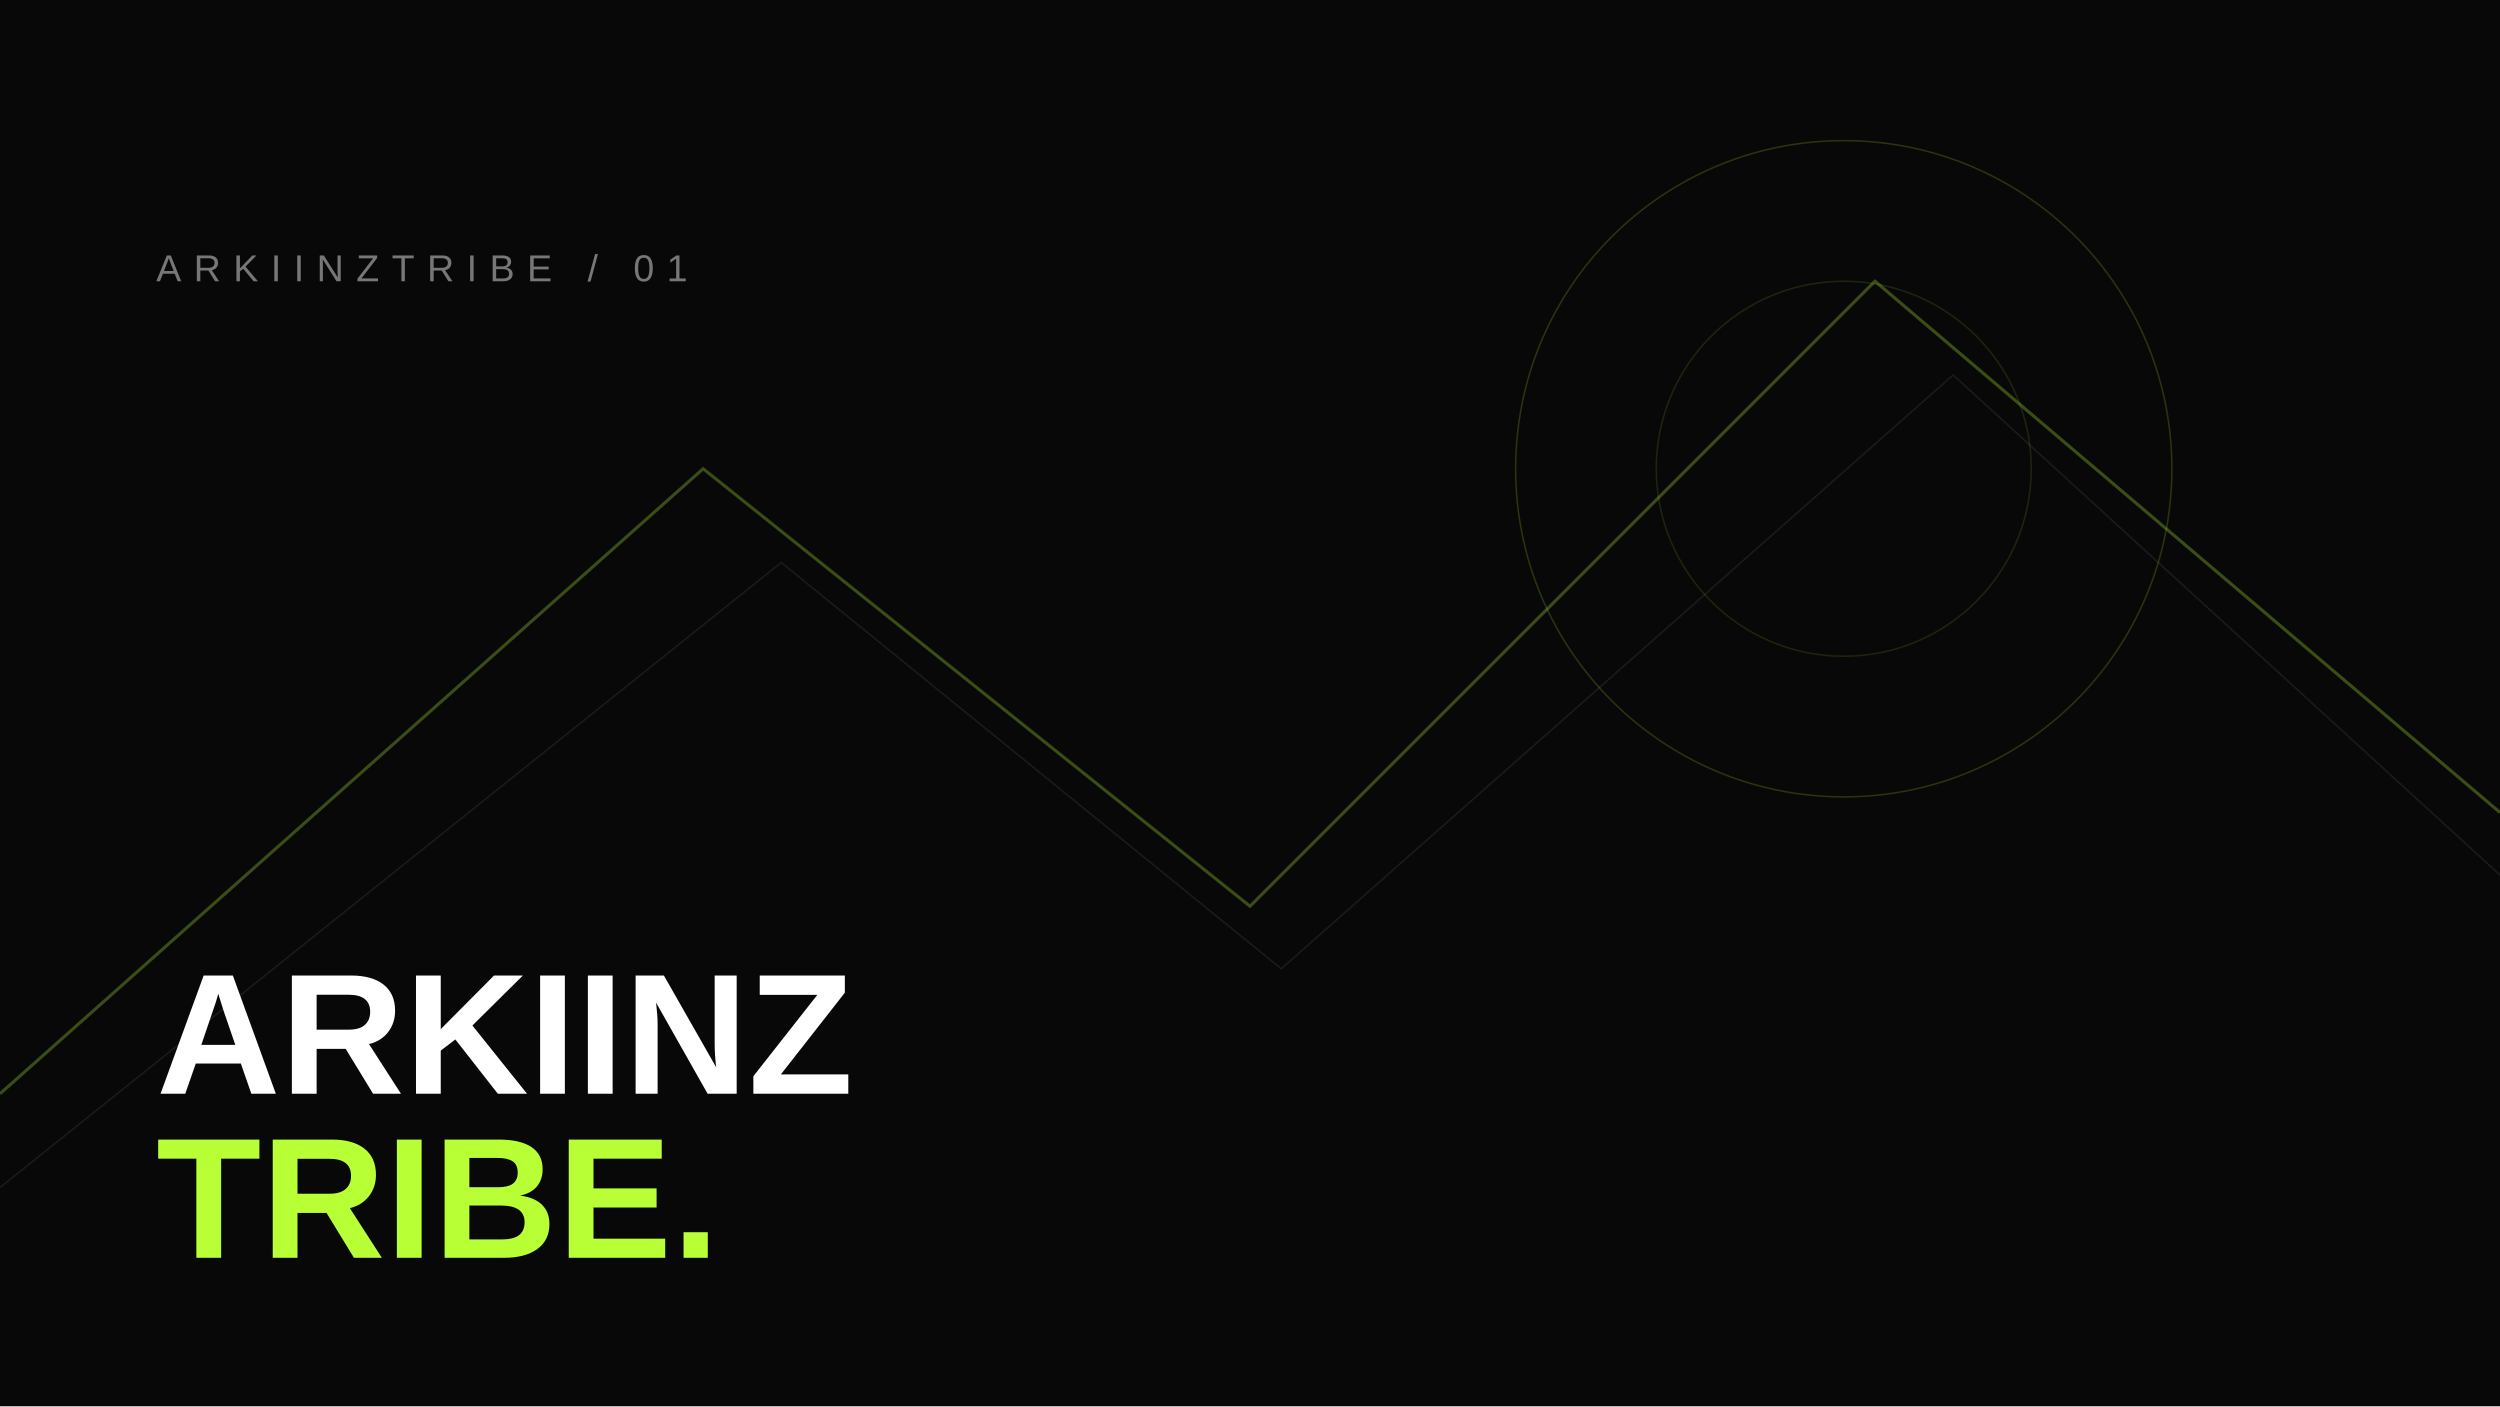
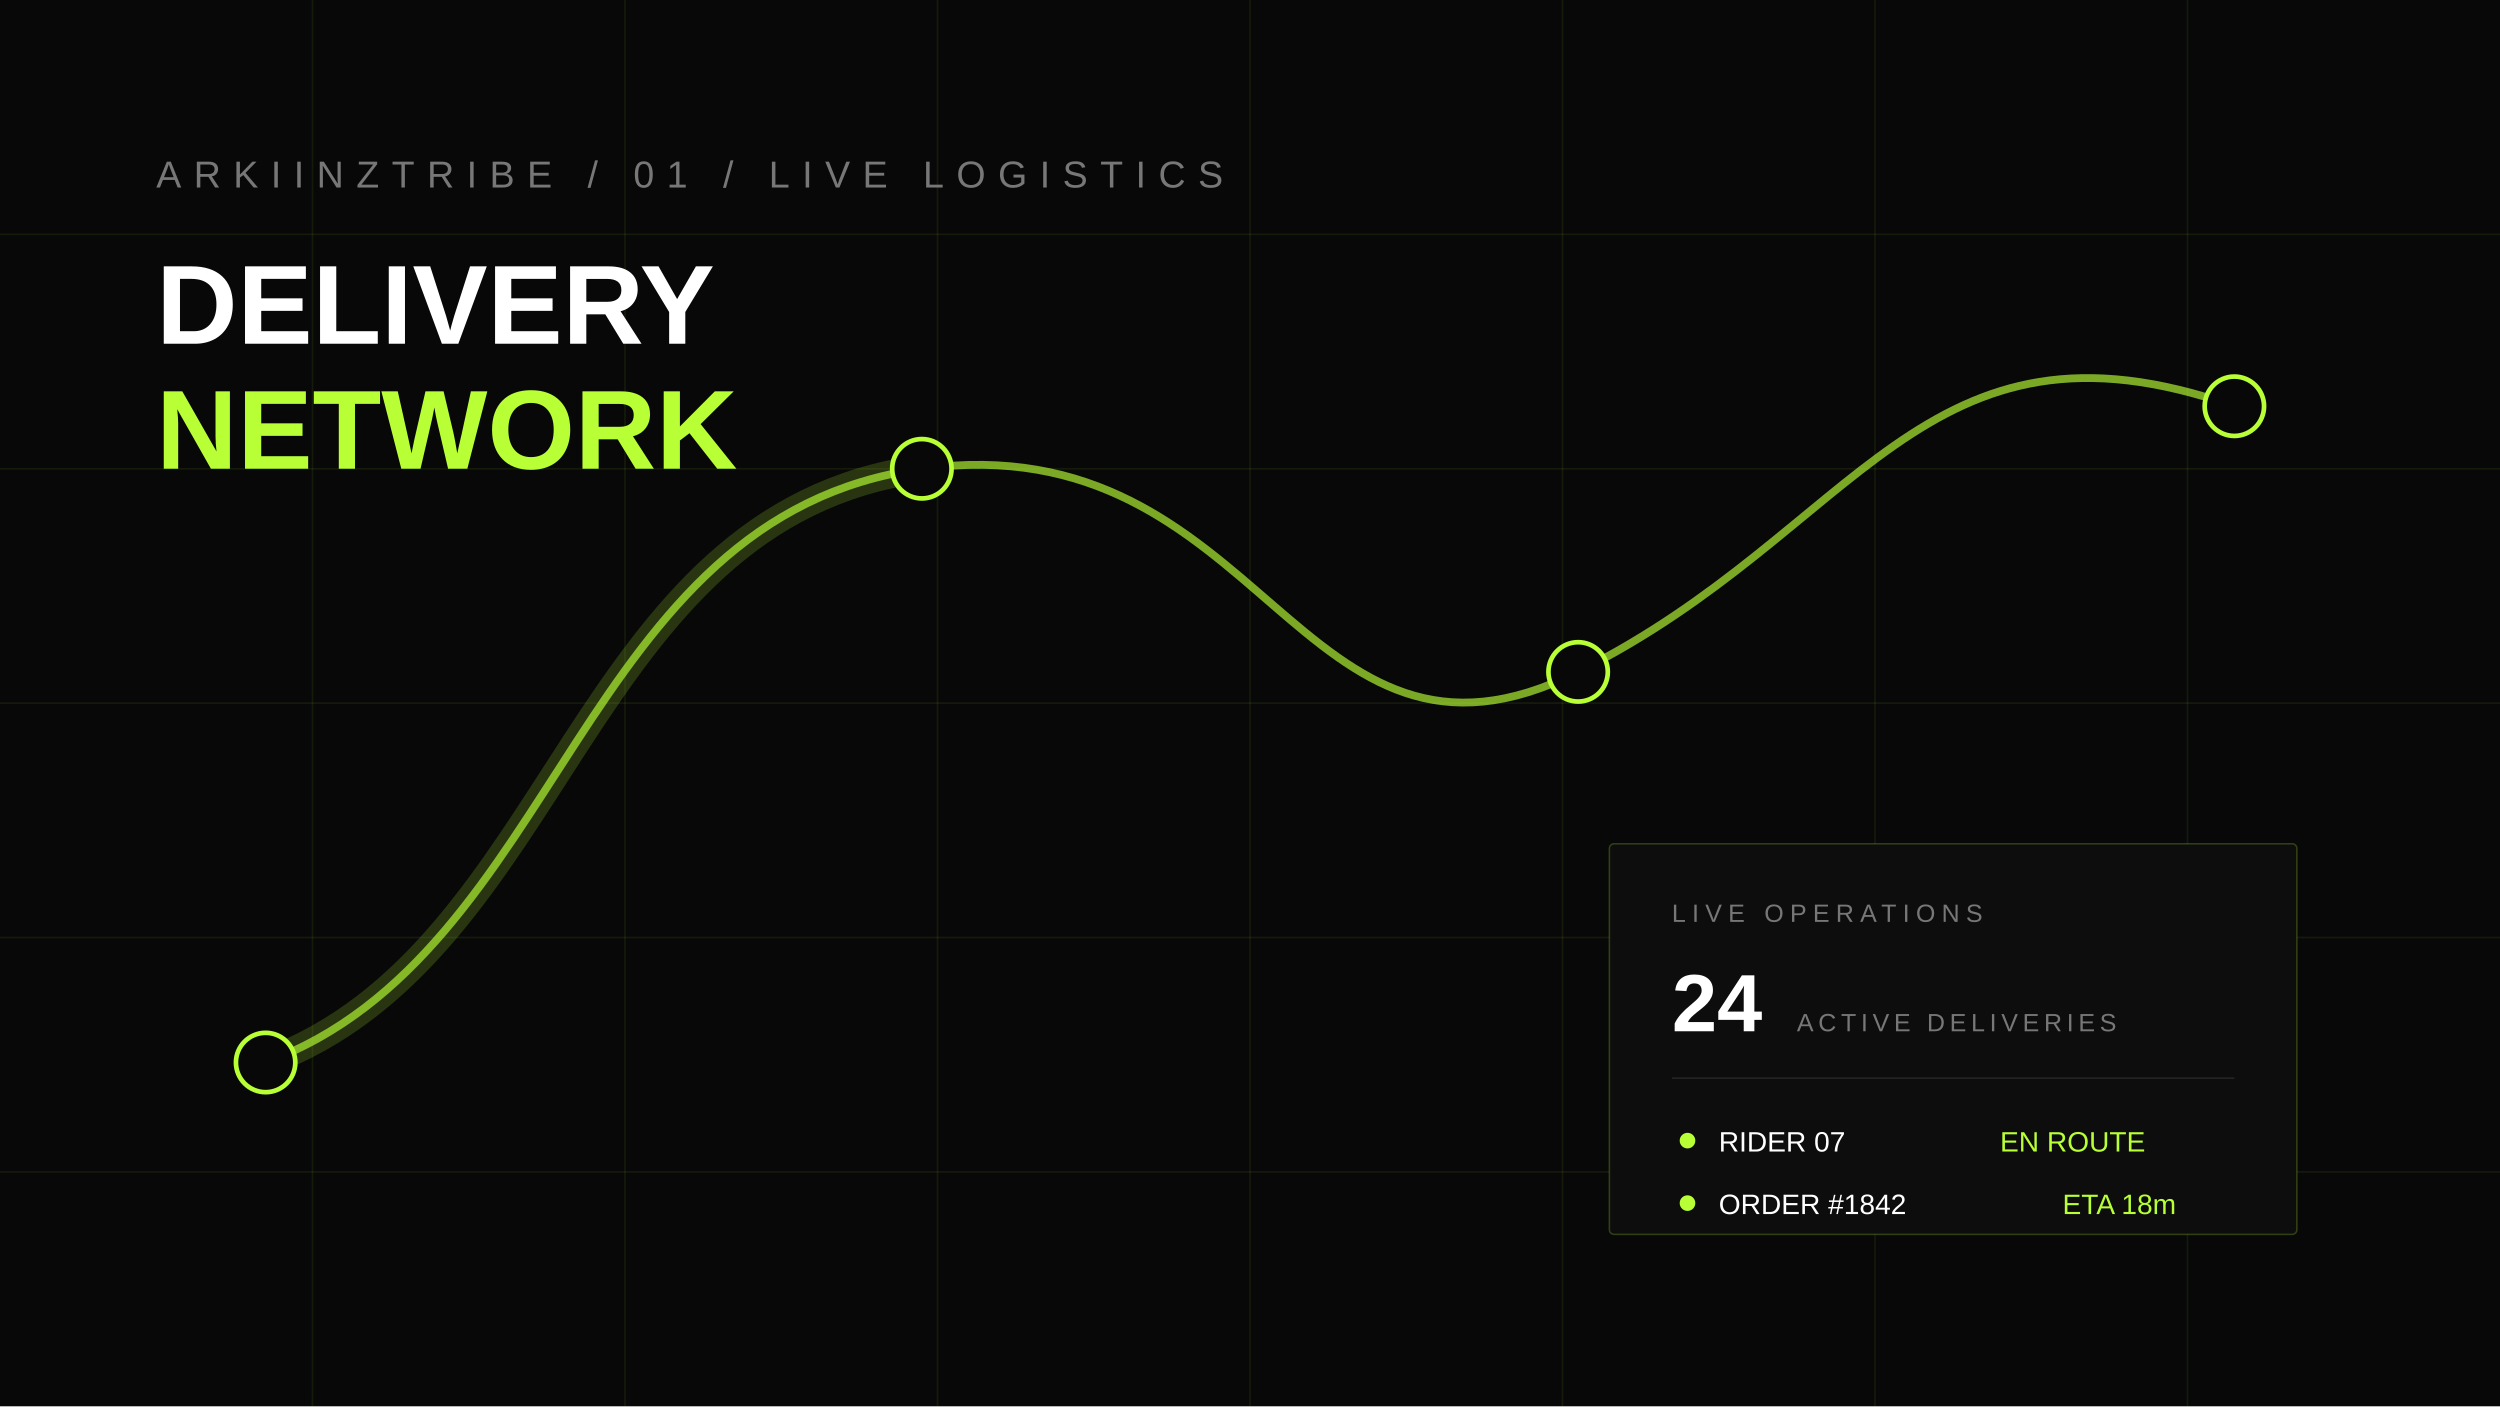
<svg xmlns="http://www.w3.org/2000/svg" viewBox="0 0 1600 900">
  <rect width="1600" height="900" fill="#080808" />
-   <path d="M0 700L450 300L800 580L1200 180L1600 520" fill="none" stroke="#b8ff36" stroke-opacity=".28" stroke-width="2" />
-   <path d="M0 760L500 360L820 620L1250 240L1600 560" fill="none" stroke="#fff" stroke-opacity=".08" stroke-width="1" />
-   <circle cx="1180" cy="300" r="210" fill="none" stroke="#b8ff36" stroke-opacity=".18" />
-   <circle cx="1180" cy="300" r="120" fill="none" stroke="#b8ff36" stroke-opacity=".12" />
-   <text x="100" y="180" fill="#777" font-family="Arial,sans-serif" font-size="24" letter-spacing="8">ARKIINZTRIBE / 01</text>
-   <text x="100" y="700" fill="#fff" font-family="Arial,sans-serif" font-size="110" font-weight="700">ARKIINZ</text>
-   <text x="100" y="805" fill="#b8ff36" font-family="Arial,sans-serif" font-size="110" font-weight="700">TRIBE.</text>
+   <g stroke="#b8ff36" stroke-opacity=".08" stroke-width="1">
+     <path d="M0 150H1600M0 300H1600M0 450H1600M0 600H1600M0 750H1600" />
+     <path d="M200 0V900M400 0V900M600 0V900M800 0V900M1000 0V900M1200 0V900M1400 0V900" />
+   </g>
+   <path d="M170 680 C360 610 370 330 590 300 S830 520 1010 430 S1230 190 1430 260" fill="none" stroke="#b8ff36" stroke-opacity=".65" stroke-width="5" />
+   <path d="M170 680 C360 610 370 330 590 300" fill="none" stroke="#b8ff36" stroke-opacity=".18" stroke-width="18" />
+   <g fill="#b8ff36">
+     <circle cx="170" cy="680" r="10" />
+     <circle cx="590" cy="300" r="10" />
+     <circle cx="1010" cy="430" r="10" />
+     <circle cx="1430" cy="260" r="10" />
+   </g>
+   <g fill="#080808" stroke="#b8ff36" stroke-width="3">
+     <circle cx="170" cy="680" r="19" />
+     <circle cx="590" cy="300" r="19" />
+     <circle cx="1010" cy="430" r="19" />
+     <circle cx="1430" cy="260" r="19" />
+   </g>
+   <text x="100" y="120" fill="#777" font-family="Arial,sans-serif" font-size="24" letter-spacing="8">ARKIINZTRIBE / 01 / LIVE LOGISTICS</text>
+   <text x="100" y="220" fill="#fff" font-family="Arial,sans-serif" font-size="72" font-weight="700">DELIVERY</text>
+   <text x="100" y="300" fill="#b8ff36" font-family="Arial,sans-serif" font-size="72" font-weight="700">NETWORK</text>
+   <rect x="1030" y="540" width="440" height="250" rx="3" fill="#0d0d0d" stroke="#b8ff36" stroke-opacity=".22" />
+   <text x="1070" y="590" fill="#777" font-family="Arial,sans-serif" font-size="16" letter-spacing="4">LIVE OPERATIONS</text>
+   <text x="1070" y="660" fill="#fff" font-family="Arial,sans-serif" font-size="52" font-weight="700">24</text>
+   <text x="1150" y="660" fill="#777" font-family="Arial,sans-serif" font-size="16" letter-spacing="3">ACTIVE DELIVERIES</text>
+   <line x1="1070" y1="690" x2="1430" y2="690" stroke="#fff" stroke-opacity=".1" />
+   <circle cx="1080" cy="730" r="5" fill="#b8ff36" />
+   <text x="1100" y="737" fill="#fff" font-family="Arial,sans-serif" font-size="18">RIDER 07</text>
+   <text x="1280" y="737" fill="#b8ff36" font-family="Arial,sans-serif" font-size="18">EN ROUTE</text>
+   <circle cx="1080" cy="770" r="5" fill="#b8ff36" />
+   <text x="1100" y="777" fill="#fff" font-family="Arial,sans-serif" font-size="18">ORDER #1842</text>
+   <text x="1320" y="777" fill="#b8ff36" font-family="Arial,sans-serif" font-size="18">ETA 18m</text>
</svg>
